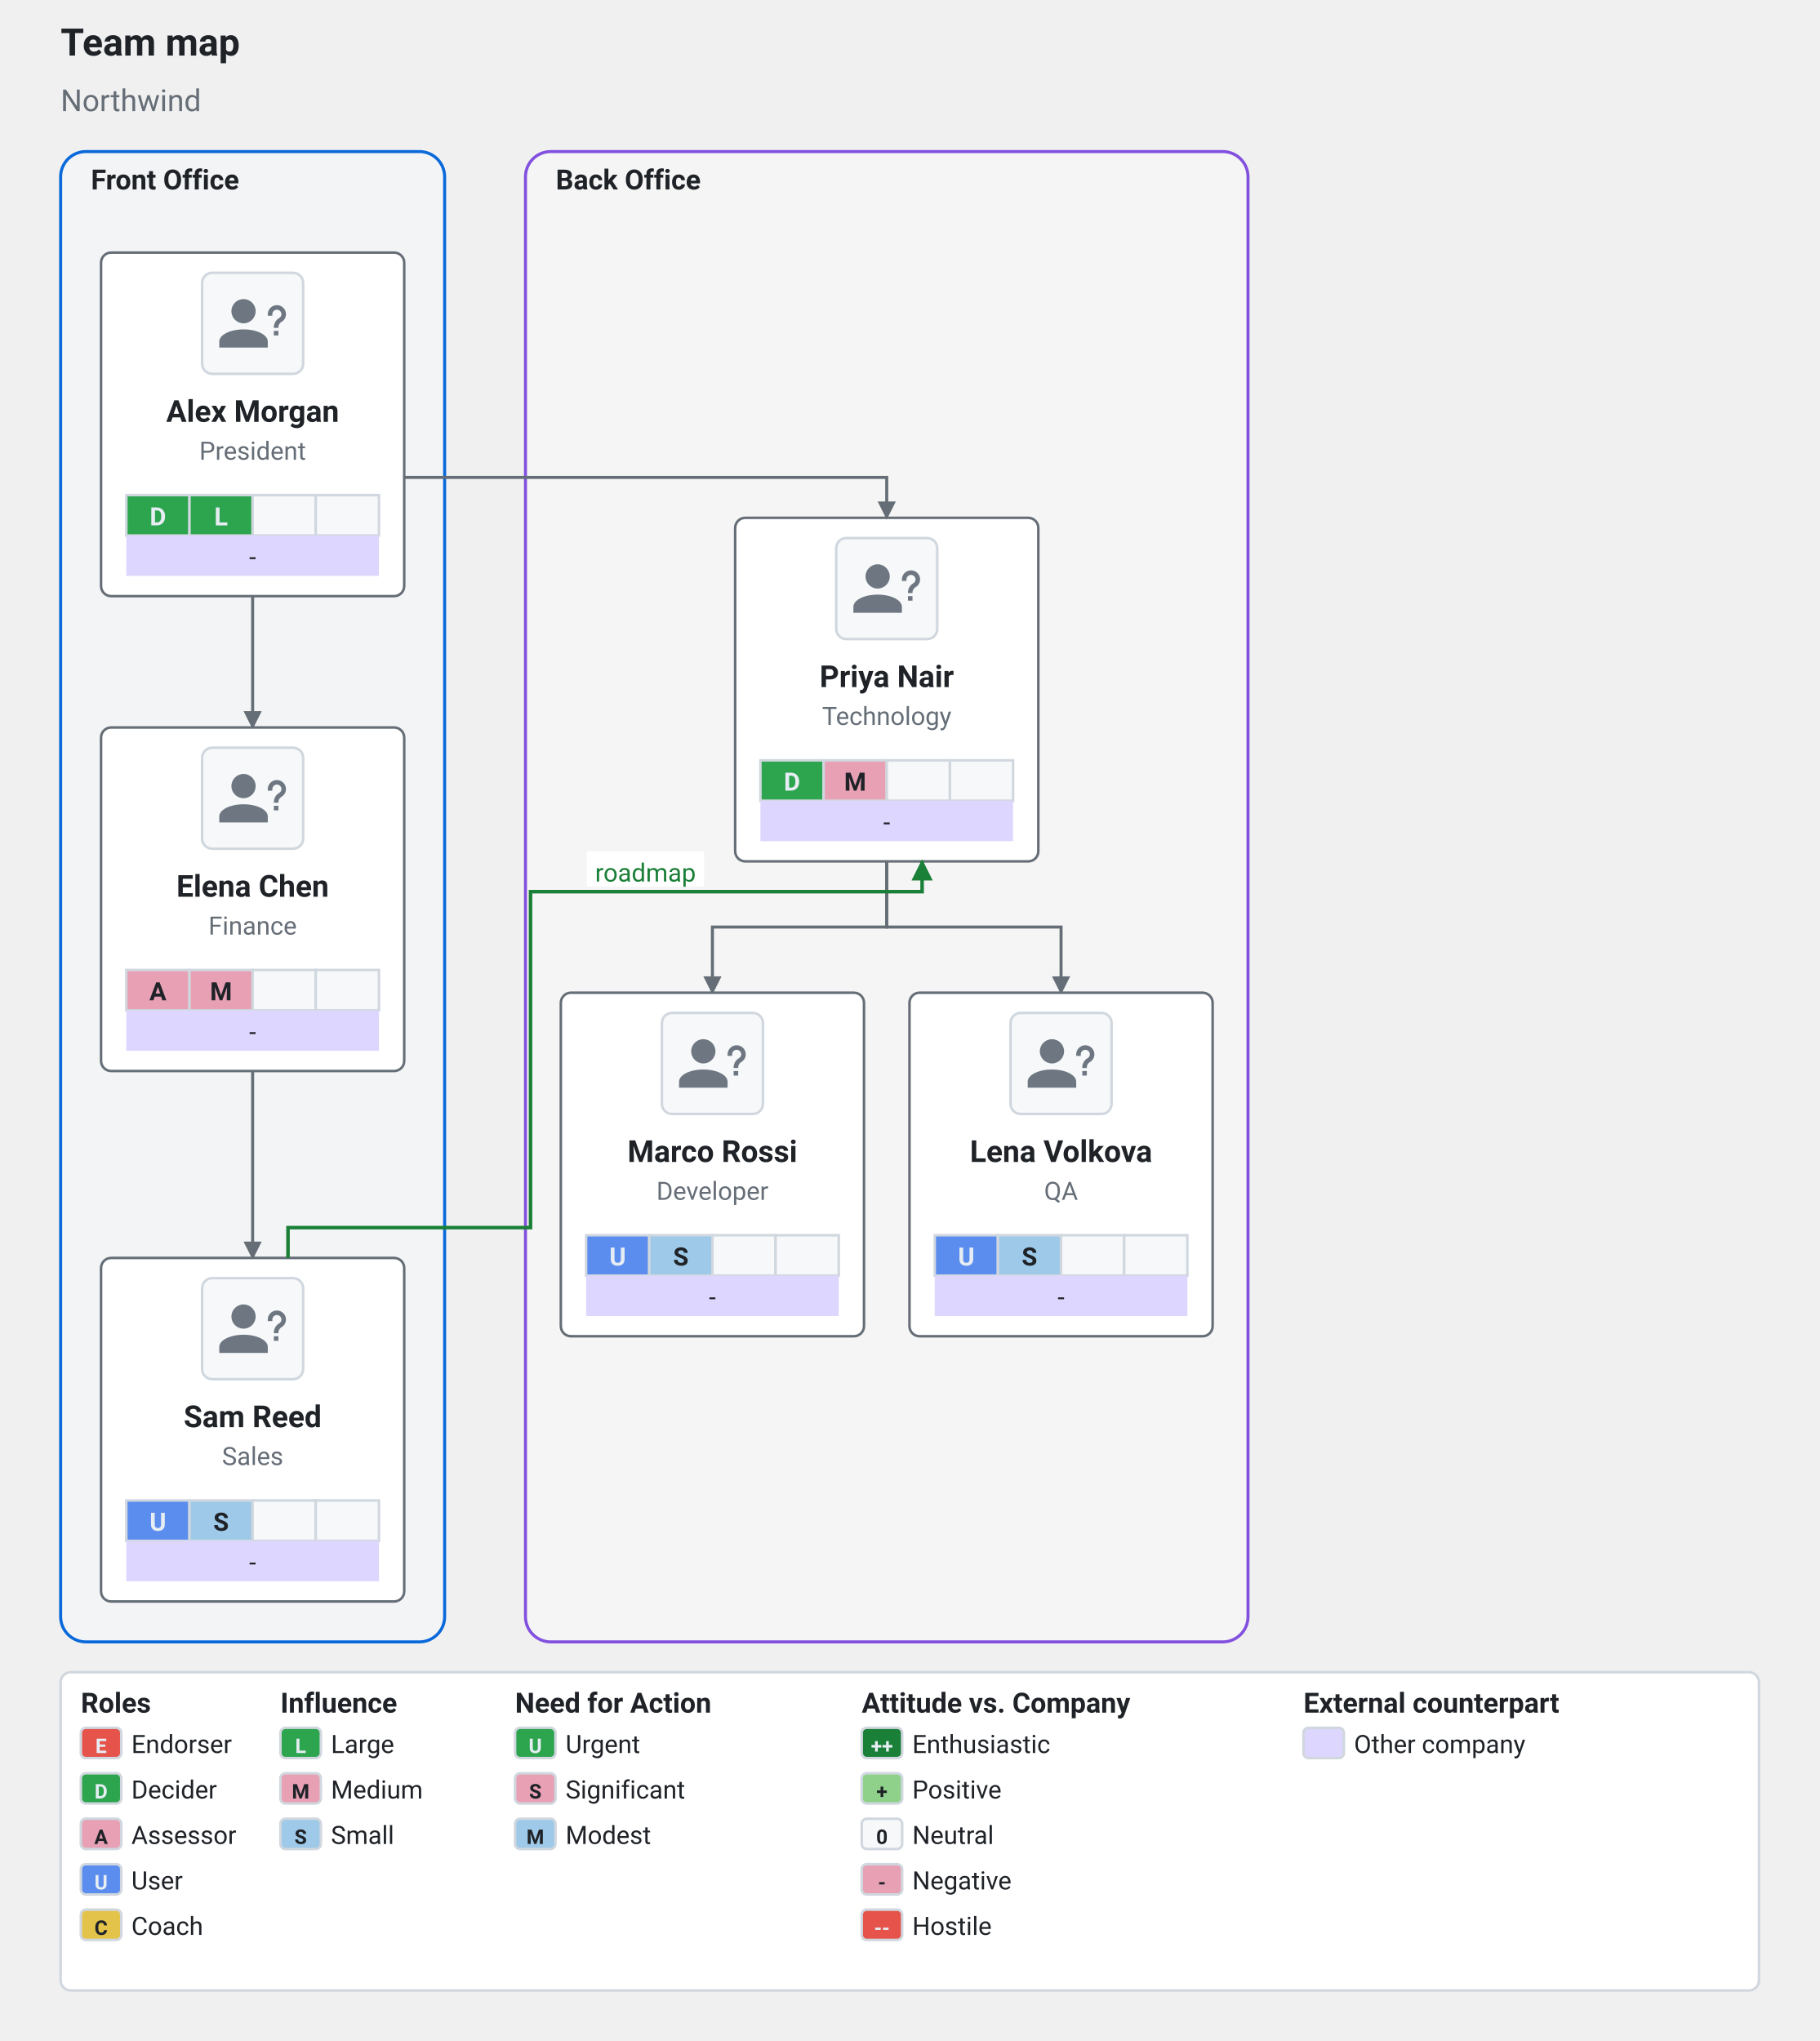
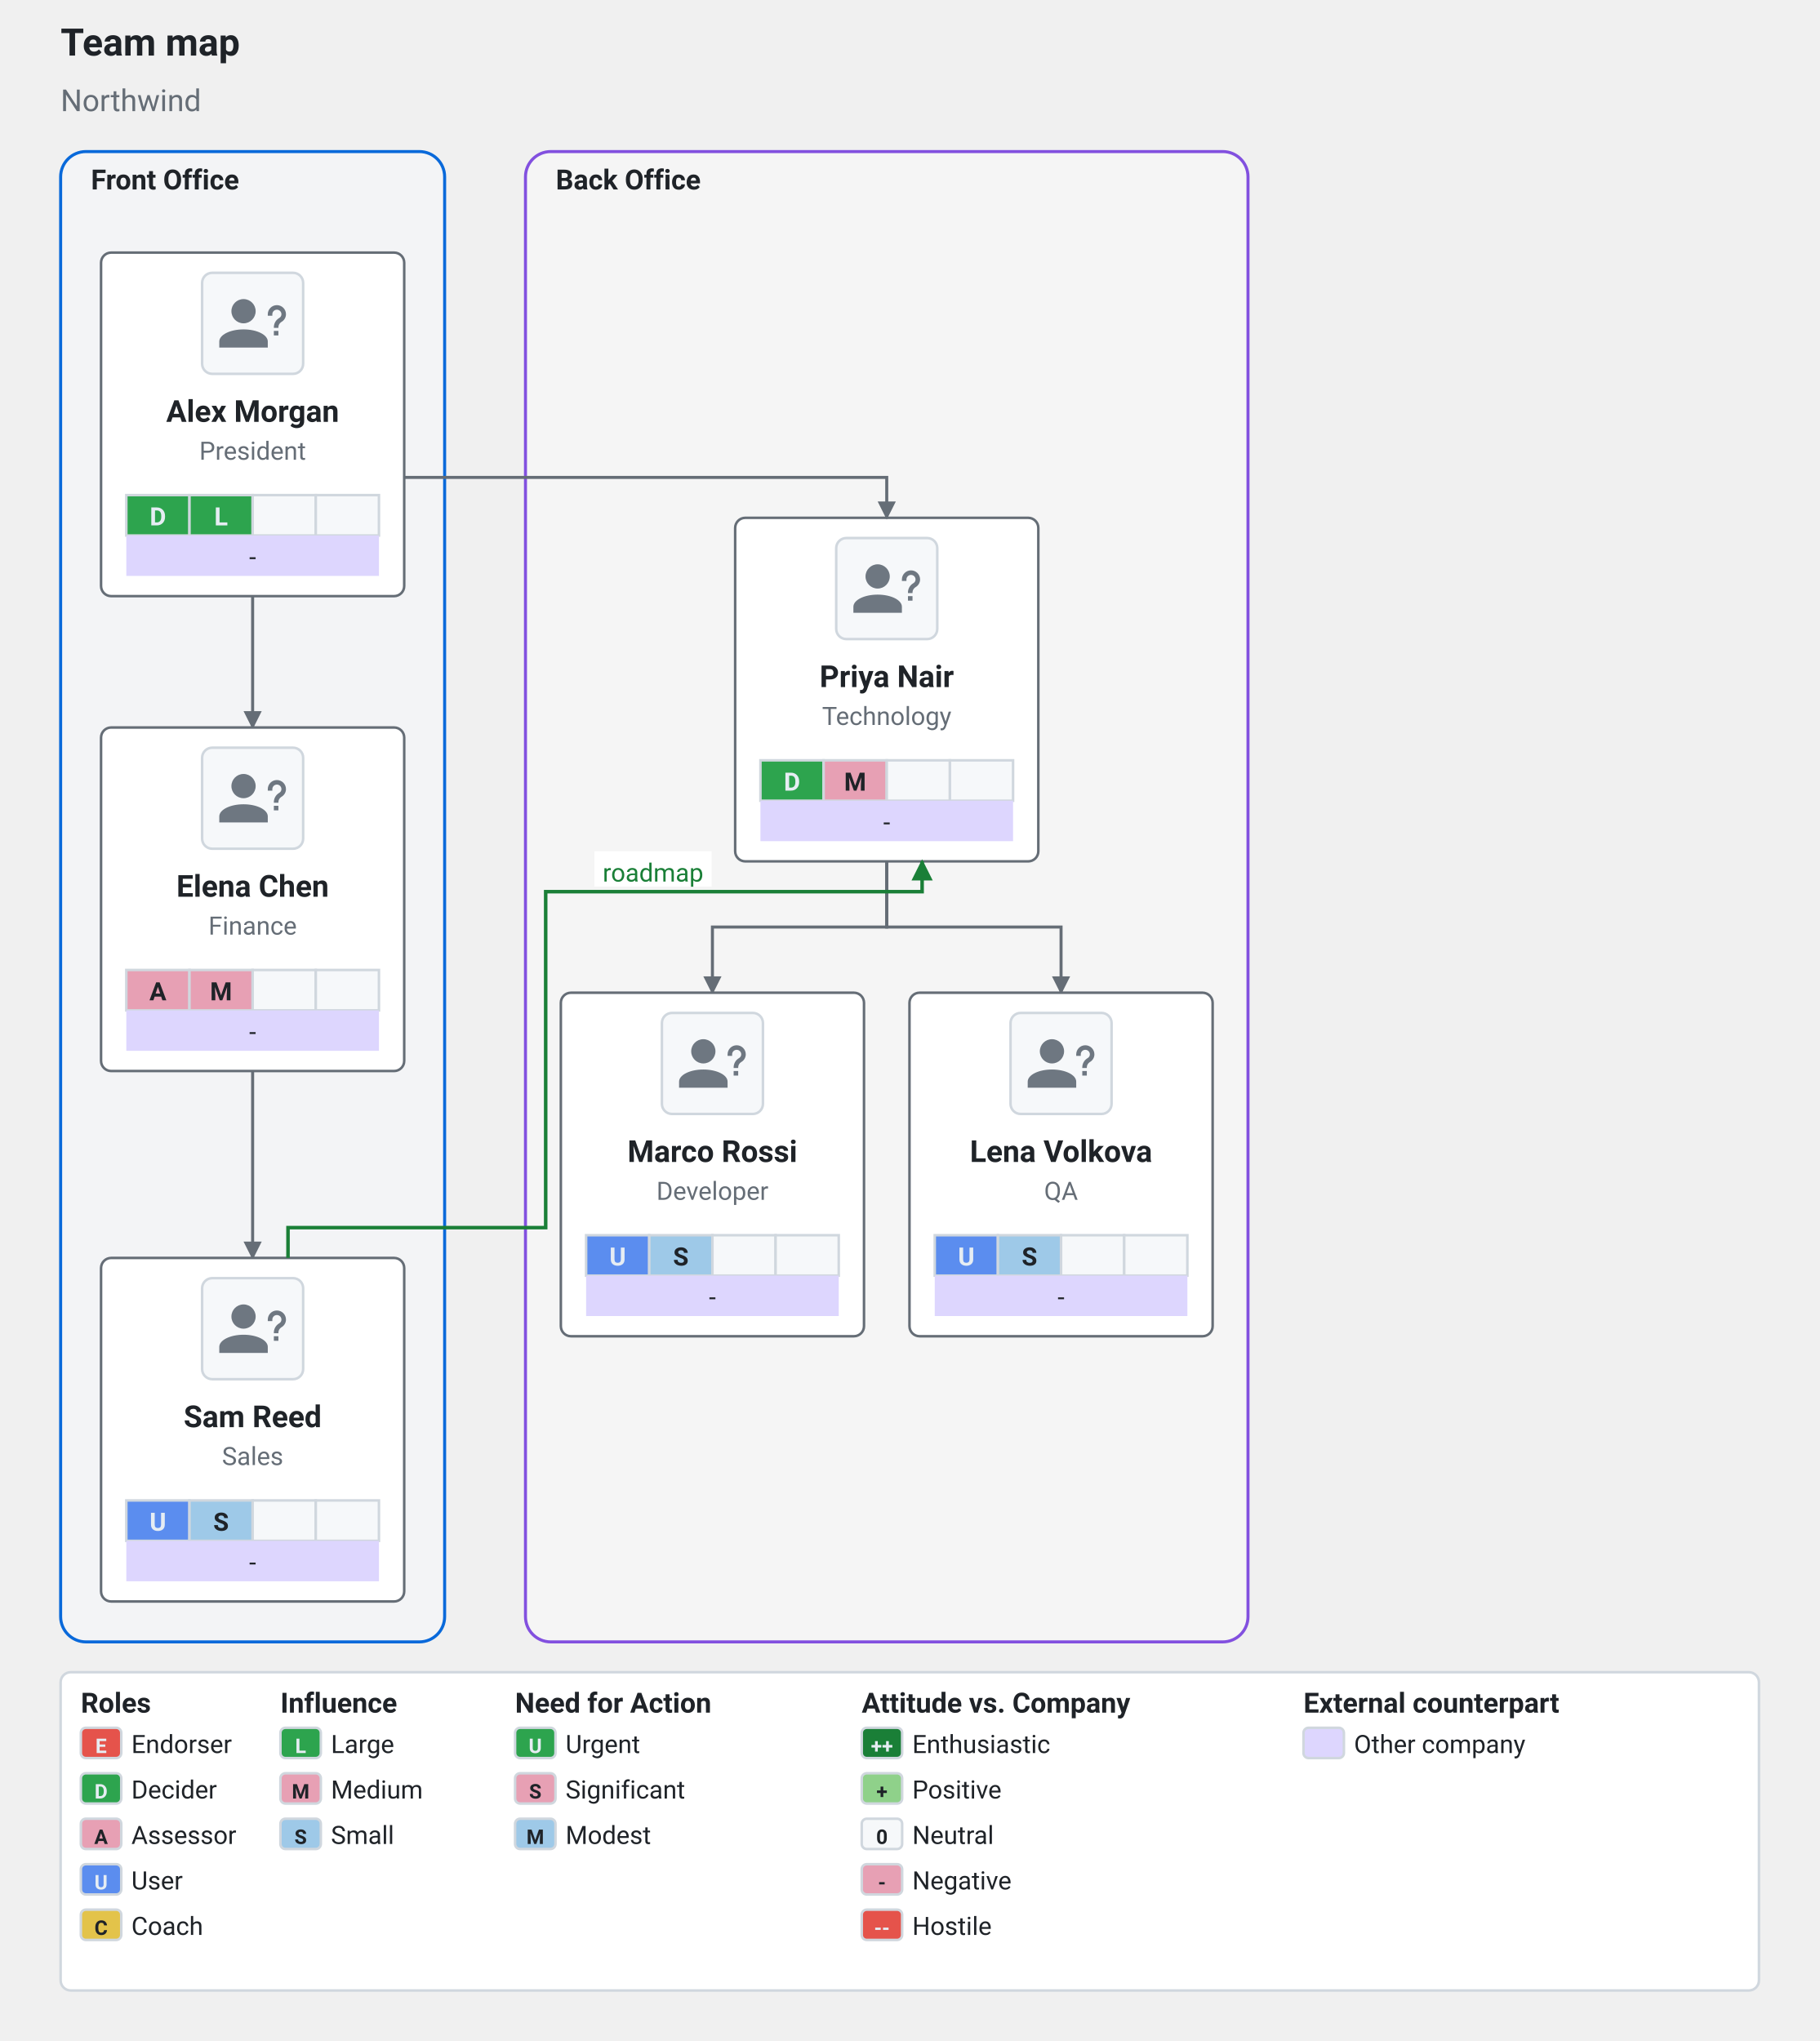
<svg xmlns="http://www.w3.org/2000/svg" viewBox="0 0 720.25 808" width="720.25" height="808" role="img" font-family="system-ui, -apple-system, &quot;Segoe UI&quot;, Roboto, sans-serif">
  <text x="24" y="22" fill="#1f2328" font-size="15" text-anchor="start" font-weight="700">Team map</text>
  <text x="24" y="44" fill="#656d76" font-size="12" text-anchor="start">Northwind</text>
  <defs>
    <marker id="ext-pm-report" viewBox="0 0 10 10" refX="9" refY="5" markerWidth="6" markerHeight="6" orient="auto-start-reverse">
      <path d="M 0 0 L 10 5 L 0 10 z" fill="#656d76" />
    </marker>
  </defs>
  <rect x="24" y="60" width="152" height="590" rx="10" ry="10" fill="#f6f8fa" fill-opacity="0.55" stroke="#0969da" stroke-width="1.2" data-team="powermap" data-team-id="front" />
  <text x="36" y="75" fill="#1f2328" font-size="11" text-anchor="start" font-weight="600" data-team-label="1">Front Office</text>
  <rect x="208" y="60" width="286" height="590" rx="10" ry="10" fill="#ffffff" fill-opacity="0.35" stroke="#8250df" stroke-width="1.2" data-team="powermap" data-team-id="back" />
  <text x="220" y="75" fill="#1f2328" font-size="11" text-anchor="start" font-weight="600" data-team-label="1">Back Office</text>
-   <path d="M 100 236 L 100 262 L 100 262 L 100 288" fill="none" stroke="#656d76" stroke-width="1.2" marker-end="url(#ext-pm-report)" />
+   <path d="M 100 236 L 100 288" fill="none" stroke="#656d76" stroke-width="1.2" marker-end="url(#ext-pm-report)" />
  <path d="M 351 341 L 351 367 L 282 367 L 282 393" fill="none" stroke="#656d76" stroke-width="1.2" marker-end="url(#ext-pm-report)" />
  <path d="M 351 341 L 351 367 L 420 367 L 420 393" fill="none" stroke="#656d76" stroke-width="1.2" marker-end="url(#ext-pm-report)" />
-   <path d="M 100 424 L 100 461 L 100 461 L 100 498" fill="none" stroke="#656d76" stroke-width="1.2" marker-end="url(#ext-pm-report)" />
+   <path d="M 100 424 L 100 498" fill="none" stroke="#656d76" stroke-width="1.2" marker-end="url(#ext-pm-report)" />
  <rect x="40" y="100" width="120" height="136" fill="#ffffff" stroke="#656d76" stroke-width="1" rx="4" />
  <rect x="80" y="108" width="40" height="40" fill="#f6f8fa" stroke="#d0d7de" stroke-width="1" rx="4" />
  <g data-avatar="?" transform="translate(85.6 113.6) scale(1.2)">
    <path d="M13 8a4 4 0 0 1-4 4a4 4 0 0 1-4-4a4 4 0 0 1 4-4a4 4 0 0 1 4 4m4 10v2H1v-2c0-2.21 3.58-4 8-4s8 1.79 8 4m3.5-3.5V16H19v-1.5zm-2-5H17V9a3 3 0 0 1 3-3a3 3 0 0 1 3 3c0 .97-.5 1.88-1.29 2.41l-.3.19c-.57.4-.91 1.01-.91 1.7v.2H19v-.2c0-1.19.6-2.3 1.59-2.95l.29-.19c.39-.26.62-.69.62-1.16A1.5 1.5 0 0 0 20 7.5A1.5 1.5 0 0 0 18.5 9z" fill="#6e7781" />
  </g>
  <text x="100" y="167" fill="#1f2328" font-size="12" text-anchor="middle" font-weight="700">Alex Morgan</text>
  <text x="100" y="182" fill="#656d76" font-size="10" text-anchor="middle">President</text>
  <rect x="50" y="196" width="25" height="16" fill="#2da44e" stroke="#d0d7de" />
  <text x="62.5" y="208" fill="#e6edf3" font-size="10" text-anchor="middle" font-weight="700">D</text>
  <rect x="75" y="196" width="25" height="16" fill="#2da44e" stroke="#d0d7de" />
  <text x="87.5" y="208" fill="#e6edf3" font-size="10" text-anchor="middle" font-weight="700">L</text>
  <rect x="100" y="196" width="25" height="16" fill="#f6f8fa" stroke="#d0d7de" />
  <rect x="125" y="196" width="25" height="16" fill="#f6f8fa" stroke="#d0d7de" />
  <rect x="50" y="212" width="100" height="16" fill="#ddd6fe" />
  <text x="100" y="224" fill="#1f2328" font-size="10" text-anchor="middle">-</text>
  <rect x="40" y="288" width="120" height="136" fill="#ffffff" stroke="#656d76" stroke-width="1" rx="4" />
  <rect x="80" y="296" width="40" height="40" fill="#f6f8fa" stroke="#d0d7de" stroke-width="1" rx="4" />
  <g data-avatar="?" transform="translate(85.6 301.6) scale(1.2)">
    <path d="M13 8a4 4 0 0 1-4 4a4 4 0 0 1-4-4a4 4 0 0 1 4-4a4 4 0 0 1 4 4m4 10v2H1v-2c0-2.21 3.58-4 8-4s8 1.79 8 4m3.5-3.5V16H19v-1.5zm-2-5H17V9a3 3 0 0 1 3-3a3 3 0 0 1 3 3c0 .97-.5 1.88-1.29 2.41l-.3.19c-.57.4-.91 1.01-.91 1.7v.2H19v-.2c0-1.19.6-2.3 1.59-2.95l.29-.19c.39-.26.62-.69.62-1.16A1.5 1.5 0 0 0 20 7.5A1.5 1.5 0 0 0 18.5 9z" fill="#6e7781" />
  </g>
  <text x="100" y="355" fill="#1f2328" font-size="12" text-anchor="middle" font-weight="700">Elena Chen</text>
  <text x="100" y="370" fill="#656d76" font-size="10" text-anchor="middle">Finance</text>
  <rect x="50" y="384" width="25" height="16" fill="#e7a0b4" stroke="#d0d7de" />
  <text x="62.5" y="396" fill="#1f2328" font-size="10" text-anchor="middle" font-weight="700">A</text>
  <rect x="75" y="384" width="25" height="16" fill="#e7a0b4" stroke="#d0d7de" />
  <text x="87.5" y="396" fill="#1f2328" font-size="10" text-anchor="middle" font-weight="700">M</text>
  <rect x="100" y="384" width="25" height="16" fill="#f6f8fa" stroke="#d0d7de" />
  <rect x="125" y="384" width="25" height="16" fill="#f6f8fa" stroke="#d0d7de" />
  <rect x="50" y="400" width="100" height="16" fill="#ddd6fe" />
  <text x="100" y="412" fill="#1f2328" font-size="10" text-anchor="middle">-</text>
  <rect x="40" y="498" width="120" height="136" fill="#ffffff" stroke="#656d76" stroke-width="1" rx="4" />
  <rect x="80" y="506" width="40" height="40" fill="#f6f8fa" stroke="#d0d7de" stroke-width="1" rx="4" />
  <g data-avatar="?" transform="translate(85.6 511.6) scale(1.2)">
    <path d="M13 8a4 4 0 0 1-4 4a4 4 0 0 1-4-4a4 4 0 0 1 4-4a4 4 0 0 1 4 4m4 10v2H1v-2c0-2.21 3.58-4 8-4s8 1.79 8 4m3.5-3.5V16H19v-1.5zm-2-5H17V9a3 3 0 0 1 3-3a3 3 0 0 1 3 3c0 .97-.5 1.88-1.29 2.41l-.3.19c-.57.4-.91 1.01-.91 1.7v.2H19v-.2c0-1.19.6-2.3 1.59-2.95l.29-.19c.39-.26.62-.69.62-1.16A1.5 1.5 0 0 0 20 7.5A1.5 1.5 0 0 0 18.5 9z" fill="#6e7781" />
  </g>
  <text x="100" y="565" fill="#1f2328" font-size="12" text-anchor="middle" font-weight="700">Sam Reed</text>
  <text x="100" y="580" fill="#656d76" font-size="10" text-anchor="middle">Sales</text>
  <rect x="50" y="594" width="25" height="16" fill="#5b8def" stroke="#d0d7de" />
  <text x="62.5" y="606" fill="#e6edf3" font-size="10" text-anchor="middle" font-weight="700">U</text>
  <rect x="75" y="594" width="25" height="16" fill="#9ec9e8" stroke="#d0d7de" />
  <text x="87.5" y="606" fill="#1f2328" font-size="10" text-anchor="middle" font-weight="700">S</text>
  <rect x="100" y="594" width="25" height="16" fill="#f6f8fa" stroke="#d0d7de" />
  <rect x="125" y="594" width="25" height="16" fill="#f6f8fa" stroke="#d0d7de" />
  <rect x="50" y="610" width="100" height="16" fill="#ddd6fe" />
  <text x="100" y="622" fill="#1f2328" font-size="10" text-anchor="middle">-</text>
  <rect x="291" y="205" width="120" height="136" fill="#ffffff" stroke="#656d76" stroke-width="1" rx="4" />
  <rect x="331" y="213" width="40" height="40" fill="#f6f8fa" stroke="#d0d7de" stroke-width="1" rx="4" />
  <g data-avatar="?" transform="translate(336.6 218.6) scale(1.2)">
    <path d="M13 8a4 4 0 0 1-4 4a4 4 0 0 1-4-4a4 4 0 0 1 4-4a4 4 0 0 1 4 4m4 10v2H1v-2c0-2.21 3.58-4 8-4s8 1.79 8 4m3.5-3.5V16H19v-1.5zm-2-5H17V9a3 3 0 0 1 3-3a3 3 0 0 1 3 3c0 .97-.5 1.88-1.29 2.41l-.3.19c-.57.4-.91 1.01-.91 1.7v.2H19v-.2c0-1.19.6-2.3 1.59-2.95l.29-.19c.39-.26.62-.69.62-1.16A1.5 1.5 0 0 0 20 7.5A1.5 1.5 0 0 0 18.5 9z" fill="#6e7781" />
  </g>
  <text x="351" y="272" fill="#1f2328" font-size="12" text-anchor="middle" font-weight="700">Priya Nair</text>
  <text x="351" y="287" fill="#656d76" font-size="10" text-anchor="middle">Technology</text>
  <rect x="301" y="301" width="25" height="16" fill="#2da44e" stroke="#d0d7de" />
  <text x="313.5" y="313" fill="#e6edf3" font-size="10" text-anchor="middle" font-weight="700">D</text>
  <rect x="326" y="301" width="25" height="16" fill="#e7a0b4" stroke="#d0d7de" />
  <text x="338.5" y="313" fill="#1f2328" font-size="10" text-anchor="middle" font-weight="700">M</text>
  <rect x="351" y="301" width="25" height="16" fill="#f6f8fa" stroke="#d0d7de" />
  <rect x="376" y="301" width="25" height="16" fill="#f6f8fa" stroke="#d0d7de" />
  <rect x="301" y="317" width="100" height="16" fill="#ddd6fe" />
  <text x="351" y="329" fill="#1f2328" font-size="10" text-anchor="middle">-</text>
  <rect x="222" y="393" width="120" height="136" fill="#ffffff" stroke="#656d76" stroke-width="1" rx="4" />
  <rect x="262" y="401" width="40" height="40" fill="#f6f8fa" stroke="#d0d7de" stroke-width="1" rx="4" />
  <g data-avatar="?" transform="translate(267.6 406.6) scale(1.2)">
    <path d="M13 8a4 4 0 0 1-4 4a4 4 0 0 1-4-4a4 4 0 0 1 4-4a4 4 0 0 1 4 4m4 10v2H1v-2c0-2.21 3.58-4 8-4s8 1.79 8 4m3.5-3.5V16H19v-1.5zm-2-5H17V9a3 3 0 0 1 3-3a3 3 0 0 1 3 3c0 .97-.5 1.88-1.29 2.41l-.3.19c-.57.4-.91 1.01-.91 1.7v.2H19v-.2c0-1.19.6-2.3 1.59-2.95l.29-.19c.39-.26.62-.69.62-1.16A1.5 1.5 0 0 0 20 7.5A1.5 1.5 0 0 0 18.5 9z" fill="#6e7781" />
  </g>
  <text x="282" y="460" fill="#1f2328" font-size="12" text-anchor="middle" font-weight="700">Marco Rossi</text>
  <text x="282" y="475" fill="#656d76" font-size="10" text-anchor="middle">Developer</text>
  <rect x="232" y="489" width="25" height="16" fill="#5b8def" stroke="#d0d7de" />
  <text x="244.5" y="501" fill="#e6edf3" font-size="10" text-anchor="middle" font-weight="700">U</text>
  <rect x="257" y="489" width="25" height="16" fill="#9ec9e8" stroke="#d0d7de" />
  <text x="269.5" y="501" fill="#1f2328" font-size="10" text-anchor="middle" font-weight="700">S</text>
  <rect x="282" y="489" width="25" height="16" fill="#f6f8fa" stroke="#d0d7de" />
  <rect x="307" y="489" width="25" height="16" fill="#f6f8fa" stroke="#d0d7de" />
  <rect x="232" y="505" width="100" height="16" fill="#ddd6fe" />
  <text x="282" y="517" fill="#1f2328" font-size="10" text-anchor="middle">-</text>
  <rect x="360" y="393" width="120" height="136" fill="#ffffff" stroke="#656d76" stroke-width="1" rx="4" />
  <rect x="400" y="401" width="40" height="40" fill="#f6f8fa" stroke="#d0d7de" stroke-width="1" rx="4" />
  <g data-avatar="?" transform="translate(405.6 406.6) scale(1.2)">
    <path d="M13 8a4 4 0 0 1-4 4a4 4 0 0 1-4-4a4 4 0 0 1 4-4a4 4 0 0 1 4 4m4 10v2H1v-2c0-2.21 3.58-4 8-4s8 1.79 8 4m3.5-3.5V16H19v-1.5zm-2-5H17V9a3 3 0 0 1 3-3a3 3 0 0 1 3 3c0 .97-.5 1.88-1.29 2.41l-.3.19c-.57.4-.91 1.01-.91 1.7v.2H19v-.2c0-1.19.6-2.3 1.59-2.95l.29-.19c.39-.26.62-.69.62-1.16A1.5 1.5 0 0 0 20 7.5A1.5 1.5 0 0 0 18.5 9z" fill="#6e7781" />
  </g>
  <text x="420" y="460" fill="#1f2328" font-size="12" text-anchor="middle" font-weight="700">Lena Volkova</text>
  <text x="420" y="475" fill="#656d76" font-size="10" text-anchor="middle">QA</text>
  <rect x="370" y="489" width="25" height="16" fill="#5b8def" stroke="#d0d7de" />
  <text x="382.5" y="501" fill="#e6edf3" font-size="10" text-anchor="middle" font-weight="700">U</text>
  <rect x="395" y="489" width="25" height="16" fill="#9ec9e8" stroke="#d0d7de" />
  <text x="407.5" y="501" fill="#1f2328" font-size="10" text-anchor="middle" font-weight="700">S</text>
  <rect x="420" y="489" width="25" height="16" fill="#f6f8fa" stroke="#d0d7de" />
  <rect x="445" y="489" width="25" height="16" fill="#f6f8fa" stroke="#d0d7de" />
  <rect x="370" y="505" width="100" height="16" fill="#ddd6fe" />
  <text x="420" y="517" fill="#1f2328" font-size="10" text-anchor="middle">-</text>
  <defs>
    <marker id="ext-pm-link-0" viewBox="0 0 10 10" refX="9" refY="5" markerWidth="6" markerHeight="6" orient="auto-start-reverse">
      <path d="M 0 0 L 10 5 L 0 10 z" fill="#656d76" />
    </marker>
  </defs>
  <path d="M 160 189 L 351 189 L 351 205" fill="none" stroke="#656d76" stroke-width="1.2" marker-end="url(#ext-pm-link-0)" />
  <defs>
    <marker id="ext-pm-link-1" viewBox="0 0 10 10" refX="9" refY="5" markerWidth="6" markerHeight="6" orient="auto-start-reverse">
      <path d="M 0 0 L 10 5 L 0 10 z" fill="#1a7f37" />
    </marker>
  </defs>
-   <path d="M 114 498 L 114 486 L 210 486 L 210 353 L 365 353 L 365 341" fill="none" stroke="#1a7f37" stroke-width="1.4" marker-end="url(#ext-pm-link-1)" />
-   <rect x="232.3" y="337" width="46.4" height="14" fill="#ffffff" stroke="none" data-label-plate="1" />
-   <text x="255.5" y="349" fill="#1a7f37" font-size="10" text-anchor="middle" data-edge-label="1">roadmap</text>
+   <path d="M 114 498 L 114 486 L 216 486 L 216 353 L 365 353 L 365 341" fill="none" stroke="#1a7f37" stroke-width="1.4" marker-end="url(#ext-pm-link-1)" />
+   <rect x="235.3" y="337" width="46.4" height="14" fill="#ffffff" stroke="none" data-label-plate="1" />
+   <text x="258.5" y="349" fill="#1a7f37" font-size="10" text-anchor="middle" data-edge-label="1">roadmap</text>
  <rect x="24" y="662" width="672.25" height="126" fill="#ffffff" stroke="#d0d7de" stroke-width="1" rx="4" data-legend="powermap" />
  <text x="32" y="678" fill="#1f2328" font-size="11" text-anchor="start" font-weight="700">Roles</text>
  <rect x="32" y="684" width="16" height="12" fill="#e5534b" stroke="#d0d7de" rx="2" />
  <text x="40" y="694" fill="#e6edf3" font-size="8" text-anchor="middle" font-weight="700">E</text>
  <text x="52" y="694" fill="#1f2328" font-size="10" text-anchor="start">Endorser</text>
  <rect x="32" y="702" width="16" height="12" fill="#2da44e" stroke="#d0d7de" rx="2" />
  <text x="40" y="712" fill="#e6edf3" font-size="8" text-anchor="middle" font-weight="700">D</text>
  <text x="52" y="712" fill="#1f2328" font-size="10" text-anchor="start">Decider</text>
  <rect x="32" y="720" width="16" height="12" fill="#e7a0b4" stroke="#d0d7de" rx="2" />
  <text x="40" y="730" fill="#1f2328" font-size="8" text-anchor="middle" font-weight="700">A</text>
  <text x="52" y="730" fill="#1f2328" font-size="10" text-anchor="start">Assessor</text>
  <rect x="32" y="738" width="16" height="12" fill="#5b8def" stroke="#d0d7de" rx="2" />
  <text x="40" y="748" fill="#e6edf3" font-size="8" text-anchor="middle" font-weight="700">U</text>
  <text x="52" y="748" fill="#1f2328" font-size="10" text-anchor="start">User</text>
  <rect x="32" y="756" width="16" height="12" fill="#e3c34a" stroke="#d0d7de" rx="2" />
  <text x="40" y="766" fill="#1f2328" font-size="8" text-anchor="middle" font-weight="700">C</text>
  <text x="52" y="766" fill="#1f2328" font-size="10" text-anchor="start">Coach</text>
  <text x="111" y="678" fill="#1f2328" font-size="11" text-anchor="start" font-weight="700">Influence</text>
  <rect x="111" y="684" width="16" height="12" fill="#2da44e" stroke="#d0d7de" rx="2" />
  <text x="119" y="694" fill="#e6edf3" font-size="8" text-anchor="middle" font-weight="700">L</text>
  <text x="131" y="694" fill="#1f2328" font-size="10" text-anchor="start">Large</text>
  <rect x="111" y="702" width="16" height="12" fill="#e7a0b4" stroke="#d0d7de" rx="2" />
  <text x="119" y="712" fill="#1f2328" font-size="8" text-anchor="middle" font-weight="700">M</text>
  <text x="131" y="712" fill="#1f2328" font-size="10" text-anchor="start">Medium</text>
  <rect x="111" y="720" width="16" height="12" fill="#9ec9e8" stroke="#d0d7de" rx="2" />
  <text x="119" y="730" fill="#1f2328" font-size="8" text-anchor="middle" font-weight="700">S</text>
  <text x="131" y="730" fill="#1f2328" font-size="10" text-anchor="start">Small</text>
  <text x="203.88" y="678" fill="#1f2328" font-size="11" text-anchor="start" font-weight="700">Need for Action</text>
  <rect x="203.88" y="684" width="16" height="12" fill="#2da44e" stroke="#d0d7de" rx="2" />
  <text x="211.88" y="694" fill="#e6edf3" font-size="8" text-anchor="middle" font-weight="700">U</text>
  <text x="223.88" y="694" fill="#1f2328" font-size="10" text-anchor="start">Urgent</text>
  <rect x="203.88" y="702" width="16" height="12" fill="#e7a0b4" stroke="#d0d7de" rx="2" />
  <text x="211.88" y="712" fill="#1f2328" font-size="8" text-anchor="middle" font-weight="700">S</text>
  <text x="223.88" y="712" fill="#1f2328" font-size="10" text-anchor="start">Significant</text>
  <rect x="203.88" y="720" width="16" height="12" fill="#9ec9e8" stroke="#d0d7de" rx="2" />
  <text x="211.88" y="730" fill="#1f2328" font-size="8" text-anchor="middle" font-weight="700">M</text>
  <text x="223.88" y="730" fill="#1f2328" font-size="10" text-anchor="start">Modest</text>
  <text x="341.1" y="678" fill="#1f2328" font-size="11" text-anchor="start" font-weight="700">Attitude vs. Company</text>
  <rect x="341.1" y="684" width="16" height="12" fill="#1a7f37" stroke="#d0d7de" rx="2" />
  <text x="349.1" y="694" fill="#e6edf3" font-size="8" text-anchor="middle" font-weight="700">++</text>
  <text x="361.1" y="694" fill="#1f2328" font-size="10" text-anchor="start">Enthusiastic</text>
  <rect x="341.1" y="702" width="16" height="12" fill="#8fd18a" stroke="#d0d7de" rx="2" />
  <text x="349.1" y="712" fill="#1f2328" font-size="8" text-anchor="middle" font-weight="700">+</text>
  <text x="361.1" y="712" fill="#1f2328" font-size="10" text-anchor="start">Positive</text>
  <rect x="341.1" y="720" width="16" height="12" fill="#f6f8fa" stroke="#d0d7de" rx="2" />
  <text x="349.1" y="730" fill="#1f2328" font-size="8" text-anchor="middle" font-weight="700">0</text>
  <text x="361.1" y="730" fill="#1f2328" font-size="10" text-anchor="start">Neutral</text>
  <rect x="341.1" y="738" width="16" height="12" fill="#e7a0b4" stroke="#d0d7de" rx="2" />
  <text x="349.1" y="748" fill="#1f2328" font-size="8" text-anchor="middle" font-weight="700">-</text>
  <text x="361.1" y="748" fill="#1f2328" font-size="10" text-anchor="start">Negative</text>
  <rect x="341.1" y="756" width="16" height="12" fill="#e5534b" stroke="#d0d7de" rx="2" />
  <text x="349.1" y="766" fill="#e6edf3" font-size="8" text-anchor="middle" font-weight="700">--</text>
  <text x="361.1" y="766" fill="#1f2328" font-size="10" text-anchor="start">Hostile</text>
  <text x="515.96" y="678" fill="#1f2328" font-size="11" text-anchor="start" font-weight="700">External counterpart</text>
  <rect x="515.96" y="684" width="16" height="12" fill="#ddd6fe" stroke="#d0d7de" rx="2" />
  <text x="535.96" y="694" fill="#1f2328" font-size="10" text-anchor="start">Other company</text>
</svg>
